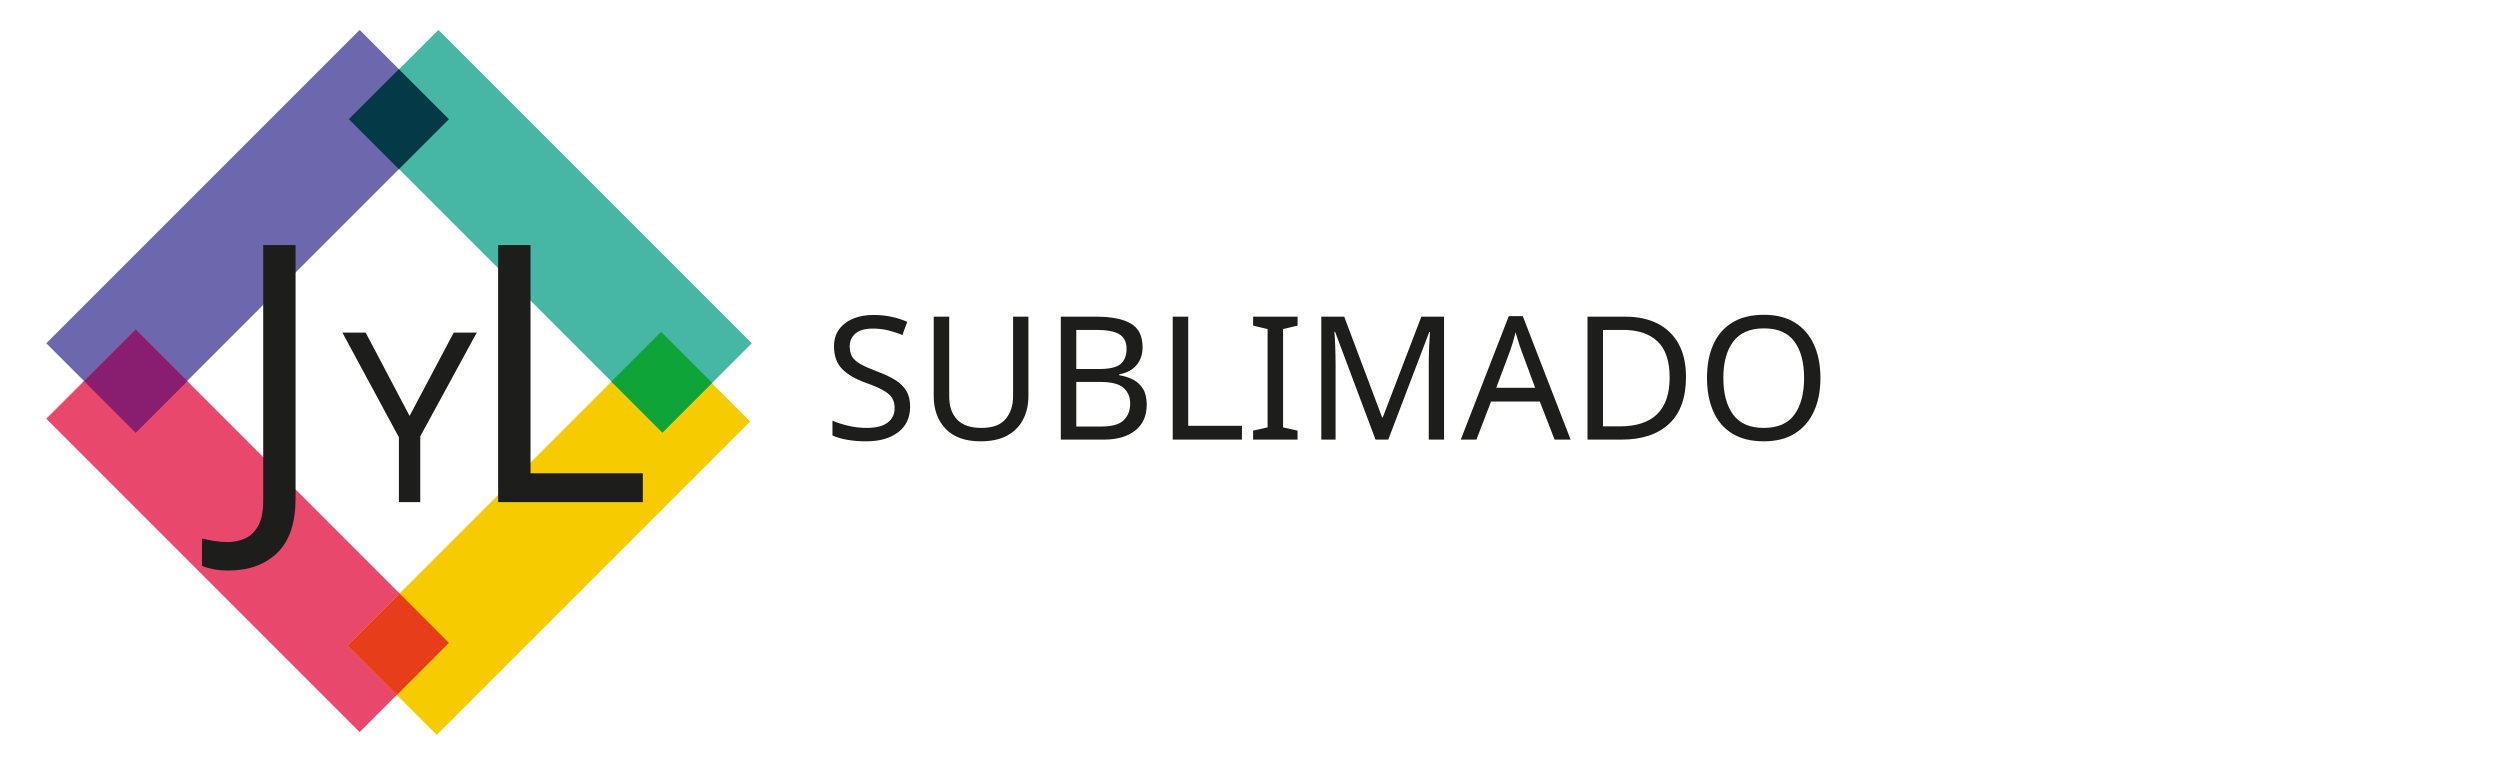
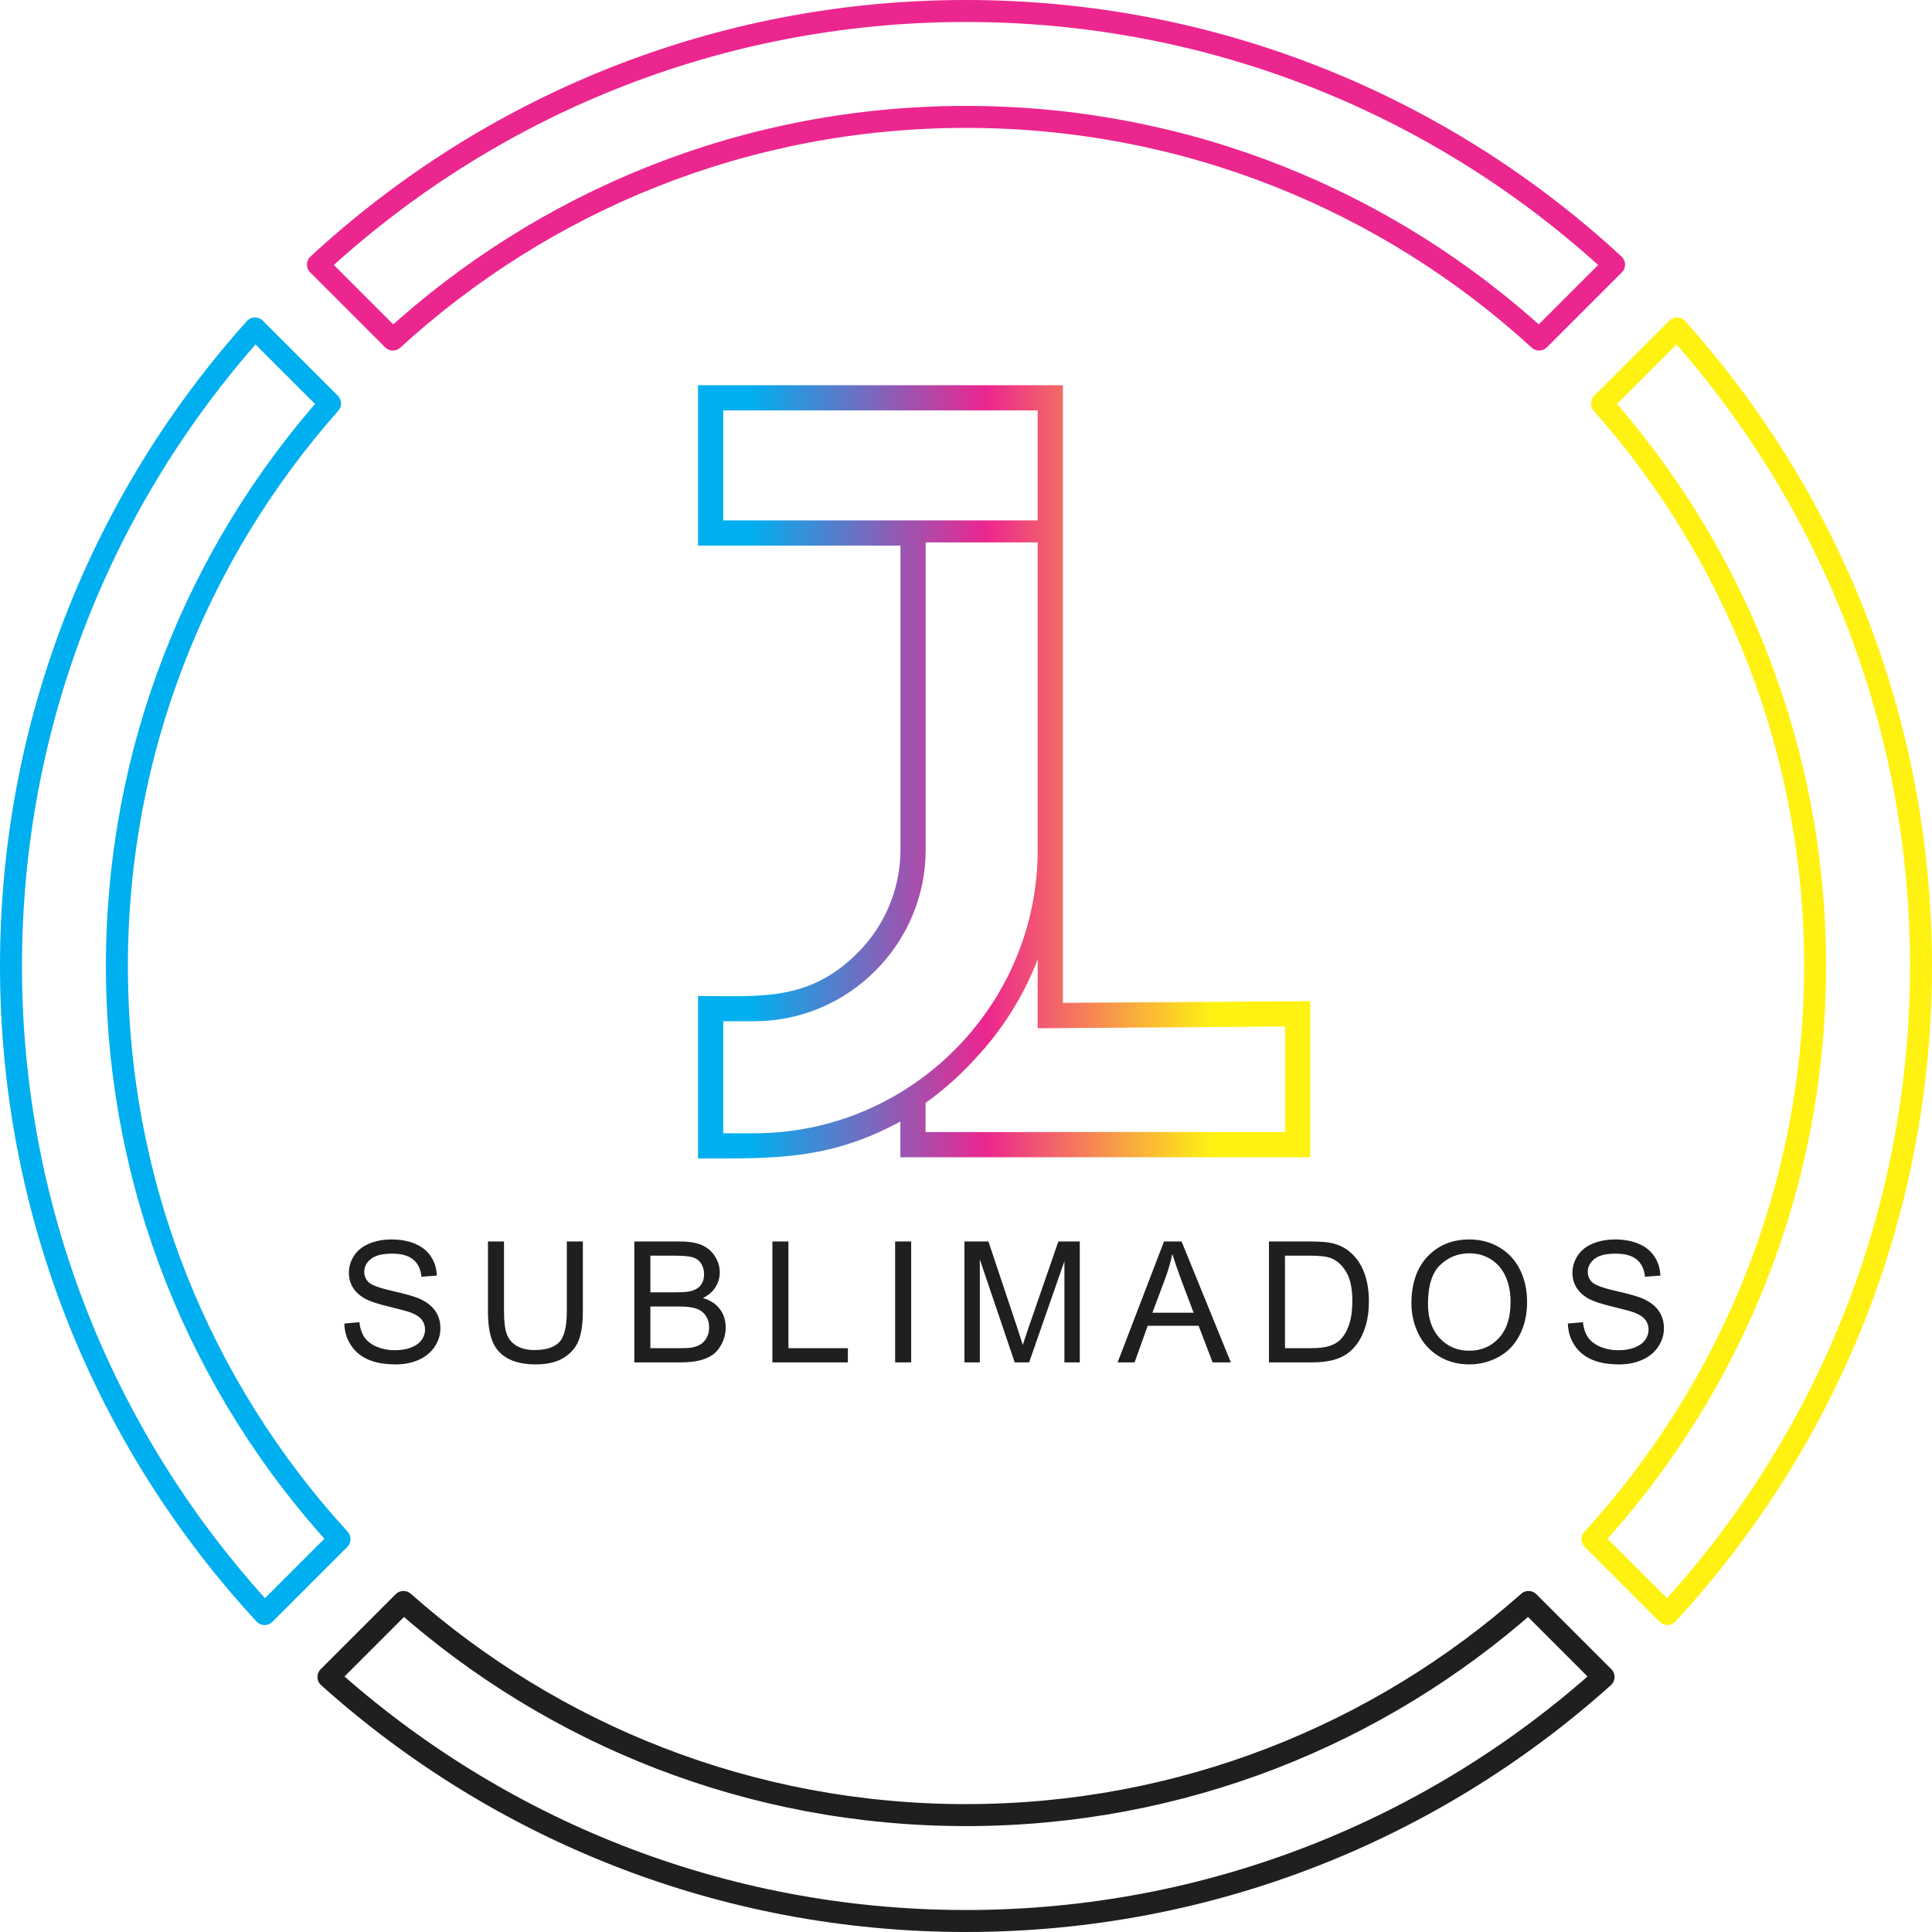
- <svg xmlns="http://www.w3.org/2000/svg" id="DIBUJO" viewBox="0 0 958.3 300.43">
+ <svg xmlns="http://www.w3.org/2000/svg" xml:space="preserve" width="408.321mm" height="408.321mm" version="1.1" style="shape-rendering:geometricPrecision; text-rendering:geometricPrecision; image-rendering:optimizeQuality; fill-rule:evenodd; clip-rule:evenodd" viewBox="0 0 5625.36 5625.36">
  <defs>
-     <style>
-       .cls-1 {
-         font-size: 138px;
-       }
- 
-       .cls-2 {
-         fill: #0fa438;
-       }
- 
-       .cls-3 {
-         fill: #891e6f;
-       }
- 
-       .cls-4, .cls-5 {
-         fill: #1d1d1b;
-         font-family: Exotic350BT-DemiBold, 'Exotc350 DmBd BT';
-         font-weight: 300;
-       }
- 
-       .cls-6 {
-         fill: #043947;
-       }
- 
-       .cls-7 {
-         fill: #e73d1a;
-       }
- 
-       .cls-8 {
-         fill: #6d68ad;
-       }
- 
-       .cls-9 {
-         fill: #f6cc00;
-       }
- 
-       .cls-10 {
-         fill: #e9486d;
-       }
- 
-       .cls-5 {
-         font-size: 66px;
-       }
- 
-       .cls-11 {
-         font-size: 91px;
-       }
- 
-       .cls-12 {
-         fill: #45b7a4;
-       }
-     </style>
+     <style type="text/css">
+    
+     .str2 {stroke:#FFF212;stroke-width:64.02;stroke-linecap:round;stroke-linejoin:round;stroke-miterlimit:22.926}
+     .str3 {stroke:#EC268F;stroke-width:64.02;stroke-linecap:round;stroke-linejoin:round;stroke-miterlimit:22.926}
+     .str0 {stroke:#00AFEF;stroke-width:64.02;stroke-linecap:round;stroke-linejoin:round;stroke-miterlimit:22.926}
+     .str1 {stroke:#201E1E;stroke-width:64.02;stroke-linecap:round;stroke-linejoin:round;stroke-miterlimit:22.926}
+     .fil2 {fill:none}
+     .fil1 {fill:#201E1E;fill-rule:nonzero}
+     .fil0 {fill:url(#id0)}
+    
+   </style>
+     <linearGradient id="id0" gradientUnits="userSpaceOnUse" x1="2186.59" y1="2914.14" x2="3527.77" y2="2914.14">
+       <stop offset="0" style="stop-opacity:1; stop-color:#00AFEF" />
+       <stop offset="0.51" style="stop-opacity:1; stop-color:#EC268F" />
+       <stop offset="1" style="stop-opacity:1; stop-color:#FFF212" />
+     </linearGradient>
  </defs>
-   <rect class="cls-8" x="9.97" y="64.43" width="169.88" height="48.39" transform="translate(-34.87 93.07) rotate(-45)" />
-   <rect class="cls-10" x="9.97" y="179.26" width="169.88" height="48.39" transform="translate(171.66 -7.52) rotate(45)" />
-   <rect class="cls-9" x="125.43" y="180.32" width="169.88" height="48.39" transform="translate(-83 208.65) rotate(-45)" />
-   <rect class="cls-12" x="126.05" y="64.43" width="169.88" height="48.39" transform="translate(124.47 -123.23) rotate(45)" />
-   <rect class="cls-3" x="38.01" y="132.07" width="28.03" height="28.03" transform="translate(-88.06 79.58) rotate(-45)" />
-   <rect class="cls-2" x="240.17" y="132.68" width="26.98" height="27.67" transform="translate(-29.31 222.28) rotate(-45)" />
-   <rect class="cls-7" x="138.51" y="233.57" width="28.25" height="26.75" transform="translate(-129.91 180.26) rotate(-45)" />
-   <rect class="cls-6" x="139.32" y="32.11" width="27.14" height="27.14" transform="translate(12.48 121.49) rotate(-45)" />
-   <text class="cls-5" transform="translate(315.74 168.51)">
-     <tspan x="0" y="0">SUBLIMADO</tspan>
-   </text>
-   <text class="cls-4" transform="translate(88.19 192.47)">
-     <tspan class="cls-1" x="0" y="0">J</tspan>
-     <tspan class="cls-11" x="43.06" y="0">Y</tspan>
-     <tspan class="cls-1" x="89.36" y="0">L</tspan>
-   </text>
+   <g id="Ñëîé_x0020_1">
+     <path class="fil0" d="M3094.82 2401.54l0 518.48 720.27 -4.98 0 454.48 -1193.56 0c0,-34.63 0,-69.26 0,-103.9 -208.7,112.74 -366.01,107.45 -589.17,107.45l0 -473c180.3,0 321.99,17.14 464.3,-125.17 79.9,-79.91 125.17,-187.12 125.17,-300.29l0 -886.05 -589.47 0 0 -466.97 1062.46 0 0 1279.95zm-989.07 -1206.56l915.68 0 0 320.2 -915.68 0 0 -320.2zm0 1778.49l90.62 0c137.02,0 261.7,-56.17 352.19,-146.66 90.5,-90.5 146.67,-215.18 146.67,-352.19l0 -895.33 326.21 0 0 895.33c0,227.07 -92.77,433.37 -242.24,582.83 -149.46,149.47 -355.76,242.24 -582.83,242.24l-90.62 0 0 -326.21zm735.65 106.93c-39.84,44.44 -88.08,89.04 -146.47,130.85 0,84.89 0,84.89 0,84.89l1046.78 0 0 -307.19 -720.27 4.98 0 -200.39c-40.92,105.44 -101.07,202.87 -180.04,286.86z" />
+     <path class="fil1" d="M1002.59 3853.72l43.75 -3.93c2.05,17.7 6.88,32.2 14.5,43.59 7.62,11.31 19.42,20.48 35.4,27.53 15.98,6.97 34,10.49 54,10.49 17.78,0 33.43,-2.62 47.03,-7.95 13.6,-5.33 23.68,-12.62 30.32,-21.88 6.64,-9.26 10,-19.34 10,-30.15 0,-10.98 -3.2,-20.57 -9.59,-28.84 -6.39,-8.19 -16.96,-15.08 -31.71,-20.73 -9.42,-3.61 -30.32,-9.34 -62.68,-17.13 -32.37,-7.78 -54.98,-15.08 -67.93,-21.96 -16.8,-8.85 -29.25,-19.83 -37.45,-32.86 -8.27,-13.03 -12.37,-27.69 -12.37,-43.84 0,-17.86 5.08,-34.5 15.16,-49.9 10.08,-15.49 24.74,-27.2 44.16,-35.23 19.34,-8.03 40.89,-12.05 64.57,-12.05 26.06,0 49.08,4.18 68.99,12.62 19.91,8.36 35.23,20.73 45.97,37.12 10.73,16.31 16.47,34.82 17.29,55.47l-44.74 3.44c-2.38,-22.21 -10.49,-39 -24.34,-50.31 -13.85,-11.39 -34.33,-17.04 -61.37,-17.04 -28.19,0 -48.75,5.16 -61.62,15.49 -12.86,10.32 -19.34,22.78 -19.34,37.36 0,12.62 4.59,23.02 13.68,31.22 9.01,8.11 32.37,16.55 70.22,25.07 37.85,8.6 63.83,16.06 77.92,22.45 20.4,9.42 35.56,21.3 45.31,35.81 9.75,14.42 14.59,31.05 14.59,49.9 0,18.76 -5.33,36.3 -16.06,52.85 -10.73,16.55 -26.06,29.41 -46.13,38.59 -20.07,9.18 -42.61,13.77 -67.76,13.77 -31.79,0 -58.42,-4.67 -79.89,-13.93 -21.55,-9.26 -38.35,-23.19 -50.56,-41.87 -12.29,-18.6 -18.68,-39.66 -19.34,-63.17zm647.81 -238.93l46.7 0 0 203.28c0,35.4 -4.01,63.5 -11.96,84.31 -8.03,20.73 -22.45,37.69 -43.26,50.72 -20.89,13.03 -48.18,19.58 -82.1,19.58 -32.86,0 -59.81,-5.65 -80.71,-17.04 -20.98,-11.39 -35.89,-27.78 -44.82,-49.33 -8.93,-21.55 -13.44,-50.96 -13.44,-88.25l0 -203.28 46.7 0 0 203.2c0,30.56 2.87,53.18 8.52,67.6 5.65,14.5 15.32,25.73 29.17,33.51 13.76,7.87 30.64,11.8 50.55,11.8 34.09,0 58.42,-7.78 72.92,-23.27 14.5,-15.57 21.71,-45.39 21.71,-89.64l0 -203.2zm196.59 352l0 -352 132.08 0c26.87,0 48.42,3.52 64.73,10.65 16.22,7.13 28.92,18.11 38.1,32.94 9.26,14.75 13.85,30.23 13.85,46.46 0,14.99 -4.1,29.17 -12.21,42.44 -8.11,13.27 -20.4,24.01 -36.87,32.2 21.3,6.23 37.69,16.88 49.08,31.96 11.47,14.99 17.21,32.78 17.21,53.26 0,16.55 -3.52,31.87 -10.49,46.05 -6.96,14.18 -15.57,25.07 -25.81,32.78 -10.24,7.62 -23.11,13.44 -38.51,17.37 -15.49,3.93 -34.41,5.9 -56.86,5.9l-134.29 0zm46.7 -204.02l76.12 0c20.65,0 35.48,-1.39 44.41,-4.1 11.88,-3.52 20.81,-9.42 26.79,-17.62 5.98,-8.19 9.01,-18.44 9.01,-30.81 0,-11.72 -2.79,-22.04 -8.44,-30.89 -5.57,-8.93 -13.6,-15.08 -24.01,-18.35 -10.41,-3.28 -28.27,-4.92 -53.5,-4.92l-70.38 0 0 106.68zm0 162.73l87.67 0c15.08,0 25.65,-0.57 31.79,-1.72 10.65,-1.88 19.67,-5.08 26.88,-9.59 7.21,-4.51 13.11,-11.06 17.78,-19.67 4.67,-8.6 6.96,-18.52 6.96,-29.74 0,-13.19 -3.36,-24.58 -10.16,-34.33 -6.72,-9.75 -16.06,-16.55 -28.02,-20.48 -11.88,-3.93 -29.09,-5.9 -51.46,-5.9l-81.45 0 0 121.43zm355.3 41.3l0 -352 46.7 0 0 310.7 173.05 0 0 41.3 -219.75 0zm357.35 0l0 -352 46.7 0 0 352 -46.7 0zm201.83 0l0 -352 69.81 0 83.25 249.17c7.7,23.19 13.27,40.56 16.8,52.11 4.01,-12.78 10.32,-31.63 18.85,-56.45l84.72 -244.83 62.35 0 0 352 -44.74 0 0 -294.48 -102.75 294.48 -41.95 0 -101.6 -299.89 0 299.89 -44.74 0zm446 0l135.03 -352 51.21 0 143.39 352 -53.1 0 -40.72 -106.68 -148.22 0 -38.18 106.68 -49.41 0zm101.27 -144.54l119.96 0 -36.71 -97.59c-11.06,-29.66 -19.42,-54.16 -25.24,-73.5 -4.83,22.94 -11.31,45.48 -19.42,67.76l-38.59 103.32zm339.32 144.54l0 -352 121.27 0c27.37,0 48.26,1.64 62.68,5 20.16,4.67 37.36,13.11 51.62,25.24 18.6,15.73 32.45,35.72 41.62,60.14 9.26,24.42 13.85,52.36 13.85,83.74 0,26.71 -3.11,50.39 -9.34,71.04 -6.23,20.65 -14.26,37.77 -24.01,51.29 -9.83,13.52 -20.48,24.17 -32.12,31.87 -11.55,7.78 -25.57,13.68 -41.95,17.7 -16.47,4.02 -35.32,5.98 -56.62,5.98l-127 0zm46.7 -41.3l75.05 0c23.19,0 41.38,-2.13 54.57,-6.47 13.19,-4.34 23.68,-10.41 31.55,-18.27 10.98,-11.06 19.58,-25.97 25.73,-44.66 6.15,-18.68 9.26,-41.3 9.26,-67.93 0,-36.87 -6.06,-65.22 -18.11,-85.05 -12.05,-19.83 -26.71,-33.1 -44,-39.82 -12.45,-4.83 -32.53,-7.21 -60.22,-7.21l-73.82 0 0 269.41zm368.16 -130.03c0,-58.34 15.73,-104.06 47.11,-137.08 31.38,-33.02 71.86,-49.49 121.51,-49.49 32.53,0 61.78,7.78 87.92,23.27 26.06,15.49 45.97,37.12 59.65,64.89 13.68,27.69 20.57,59.16 20.57,94.31 0,35.64 -7.21,67.6 -21.63,95.7 -14.42,28.19 -34.82,49.49 -61.21,63.91 -26.47,14.5 -54.98,21.71 -85.54,21.71 -33.18,0 -62.76,-8.03 -88.9,-24.01 -26.06,-15.98 -45.89,-37.77 -59.32,-65.47 -13.44,-27.61 -20.16,-56.86 -20.16,-87.75zm48.18 0.82c0,42.36 11.39,75.71 34.17,100.04 22.78,24.34 51.37,36.54 85.79,36.54 35.07,0 63.83,-12.29 86.53,-36.87 22.61,-24.58 33.92,-59.49 33.92,-104.71 0,-28.6 -4.83,-53.59 -14.5,-74.89 -9.67,-21.3 -23.84,-37.85 -42.44,-49.57 -18.68,-11.72 -39.58,-17.62 -62.76,-17.62 -32.94,0 -61.29,11.31 -85.05,33.92 -23.76,22.61 -35.64,60.31 -35.64,113.16zm407.33 57.44l43.75 -3.93c2.05,17.7 6.88,32.2 14.5,43.59 7.62,11.31 19.42,20.48 35.4,27.53 15.98,6.97 34,10.49 54,10.49 17.78,0 33.43,-2.62 47.03,-7.95 13.6,-5.33 23.68,-12.62 30.32,-21.88 6.64,-9.26 10,-19.34 10,-30.15 0,-10.98 -3.2,-20.57 -9.59,-28.84 -6.39,-8.19 -16.96,-15.08 -31.71,-20.73 -9.42,-3.61 -30.32,-9.34 -62.68,-17.13 -32.37,-7.78 -54.98,-15.08 -67.93,-21.96 -16.8,-8.85 -29.25,-19.83 -37.45,-32.86 -8.27,-13.03 -12.37,-27.69 -12.37,-43.84 0,-17.86 5.08,-34.5 15.16,-49.9 10.08,-15.49 24.74,-27.2 44.16,-35.23 19.34,-8.03 40.89,-12.05 64.57,-12.05 26.06,0 49.08,4.18 68.99,12.62 19.91,8.36 35.23,20.73 45.97,37.12 10.73,16.31 16.47,34.82 17.29,55.47l-44.74 3.44c-2.38,-22.21 -10.49,-39 -24.34,-50.31 -13.85,-11.39 -34.33,-17.04 -61.37,-17.04 -28.19,0 -48.75,5.16 -61.62,15.49 -12.86,10.32 -19.34,22.78 -19.34,37.36 0,12.62 4.59,23.02 13.68,31.22 9.01,8.11 32.37,16.55 70.22,25.07 37.85,8.6 63.83,16.06 77.92,22.45 20.4,9.42 35.56,21.3 45.31,35.81 9.75,14.42 14.59,31.05 14.59,49.9 0,18.76 -5.33,36.3 -16.06,52.85 -10.73,16.55 -26.06,29.41 -46.13,38.59 -20.07,9.18 -42.61,13.77 -67.76,13.77 -31.79,0 -58.42,-4.67 -79.89,-13.93 -21.55,-9.26 -38.35,-23.19 -50.56,-41.87 -12.29,-18.6 -18.68,-39.66 -19.34,-63.17z" />
+     <g>
+       <path class="fil2 str0" d="M770.46 4699.62c-458.3,-495.73 -738.45,-1158.58 -738.45,-1886.94 0,-713.46 268.82,-1364.06 710.54,-1856.33l218.42 218.42c-386.09,436.16 -620.6,1009.61 -620.6,1637.91 0,643.21 245.67,1229.01 648.26,1668.77l-218.17 218.17z" />
+     </g>
+     <g>
+       <path class="fil2 str1" d="M4669.01 4882.81c-492.25,441.75 -1142.87,710.54 -1856.33,710.54 -713.46,0 -1364.06,-268.82 -1856.33,-710.54l218.42 -218.42c436.16,386.09 1009.61,620.6 1637.91,620.6 628.3,0 1201.76,-234.49 1637.91,-620.6l218.42 218.42z" />
+     </g>
+     <g>
+       <path class="fil2 str2" d="M4882.81 956.35c441.73,492.27 710.54,1142.87 710.54,1856.33 0,728.36 -280.17,1391.19 -738.45,1886.94l-218.17 -218.17c402.57,-439.79 648.26,-1025.56 648.26,-1668.77 0,-628.3 -234.51,-1201.75 -620.6,-1637.91l218.42 -218.42z" />
+     </g>
+     <g>
+       <path class="fil2 str3" d="M2812.68 32.01c728.36,0 1391.21,280.15 1886.94,738.45l-218.17 218.17c-439.76,-402.59 -1025.56,-648.26 -1668.77,-648.26 -643.21,0 -1229.01,245.67 -1668.77,648.26l-218.17 -218.17c495.73,-458.3 1158.58,-738.45 1886.94,-738.45z" />
+     </g>
+   </g>
</svg>
